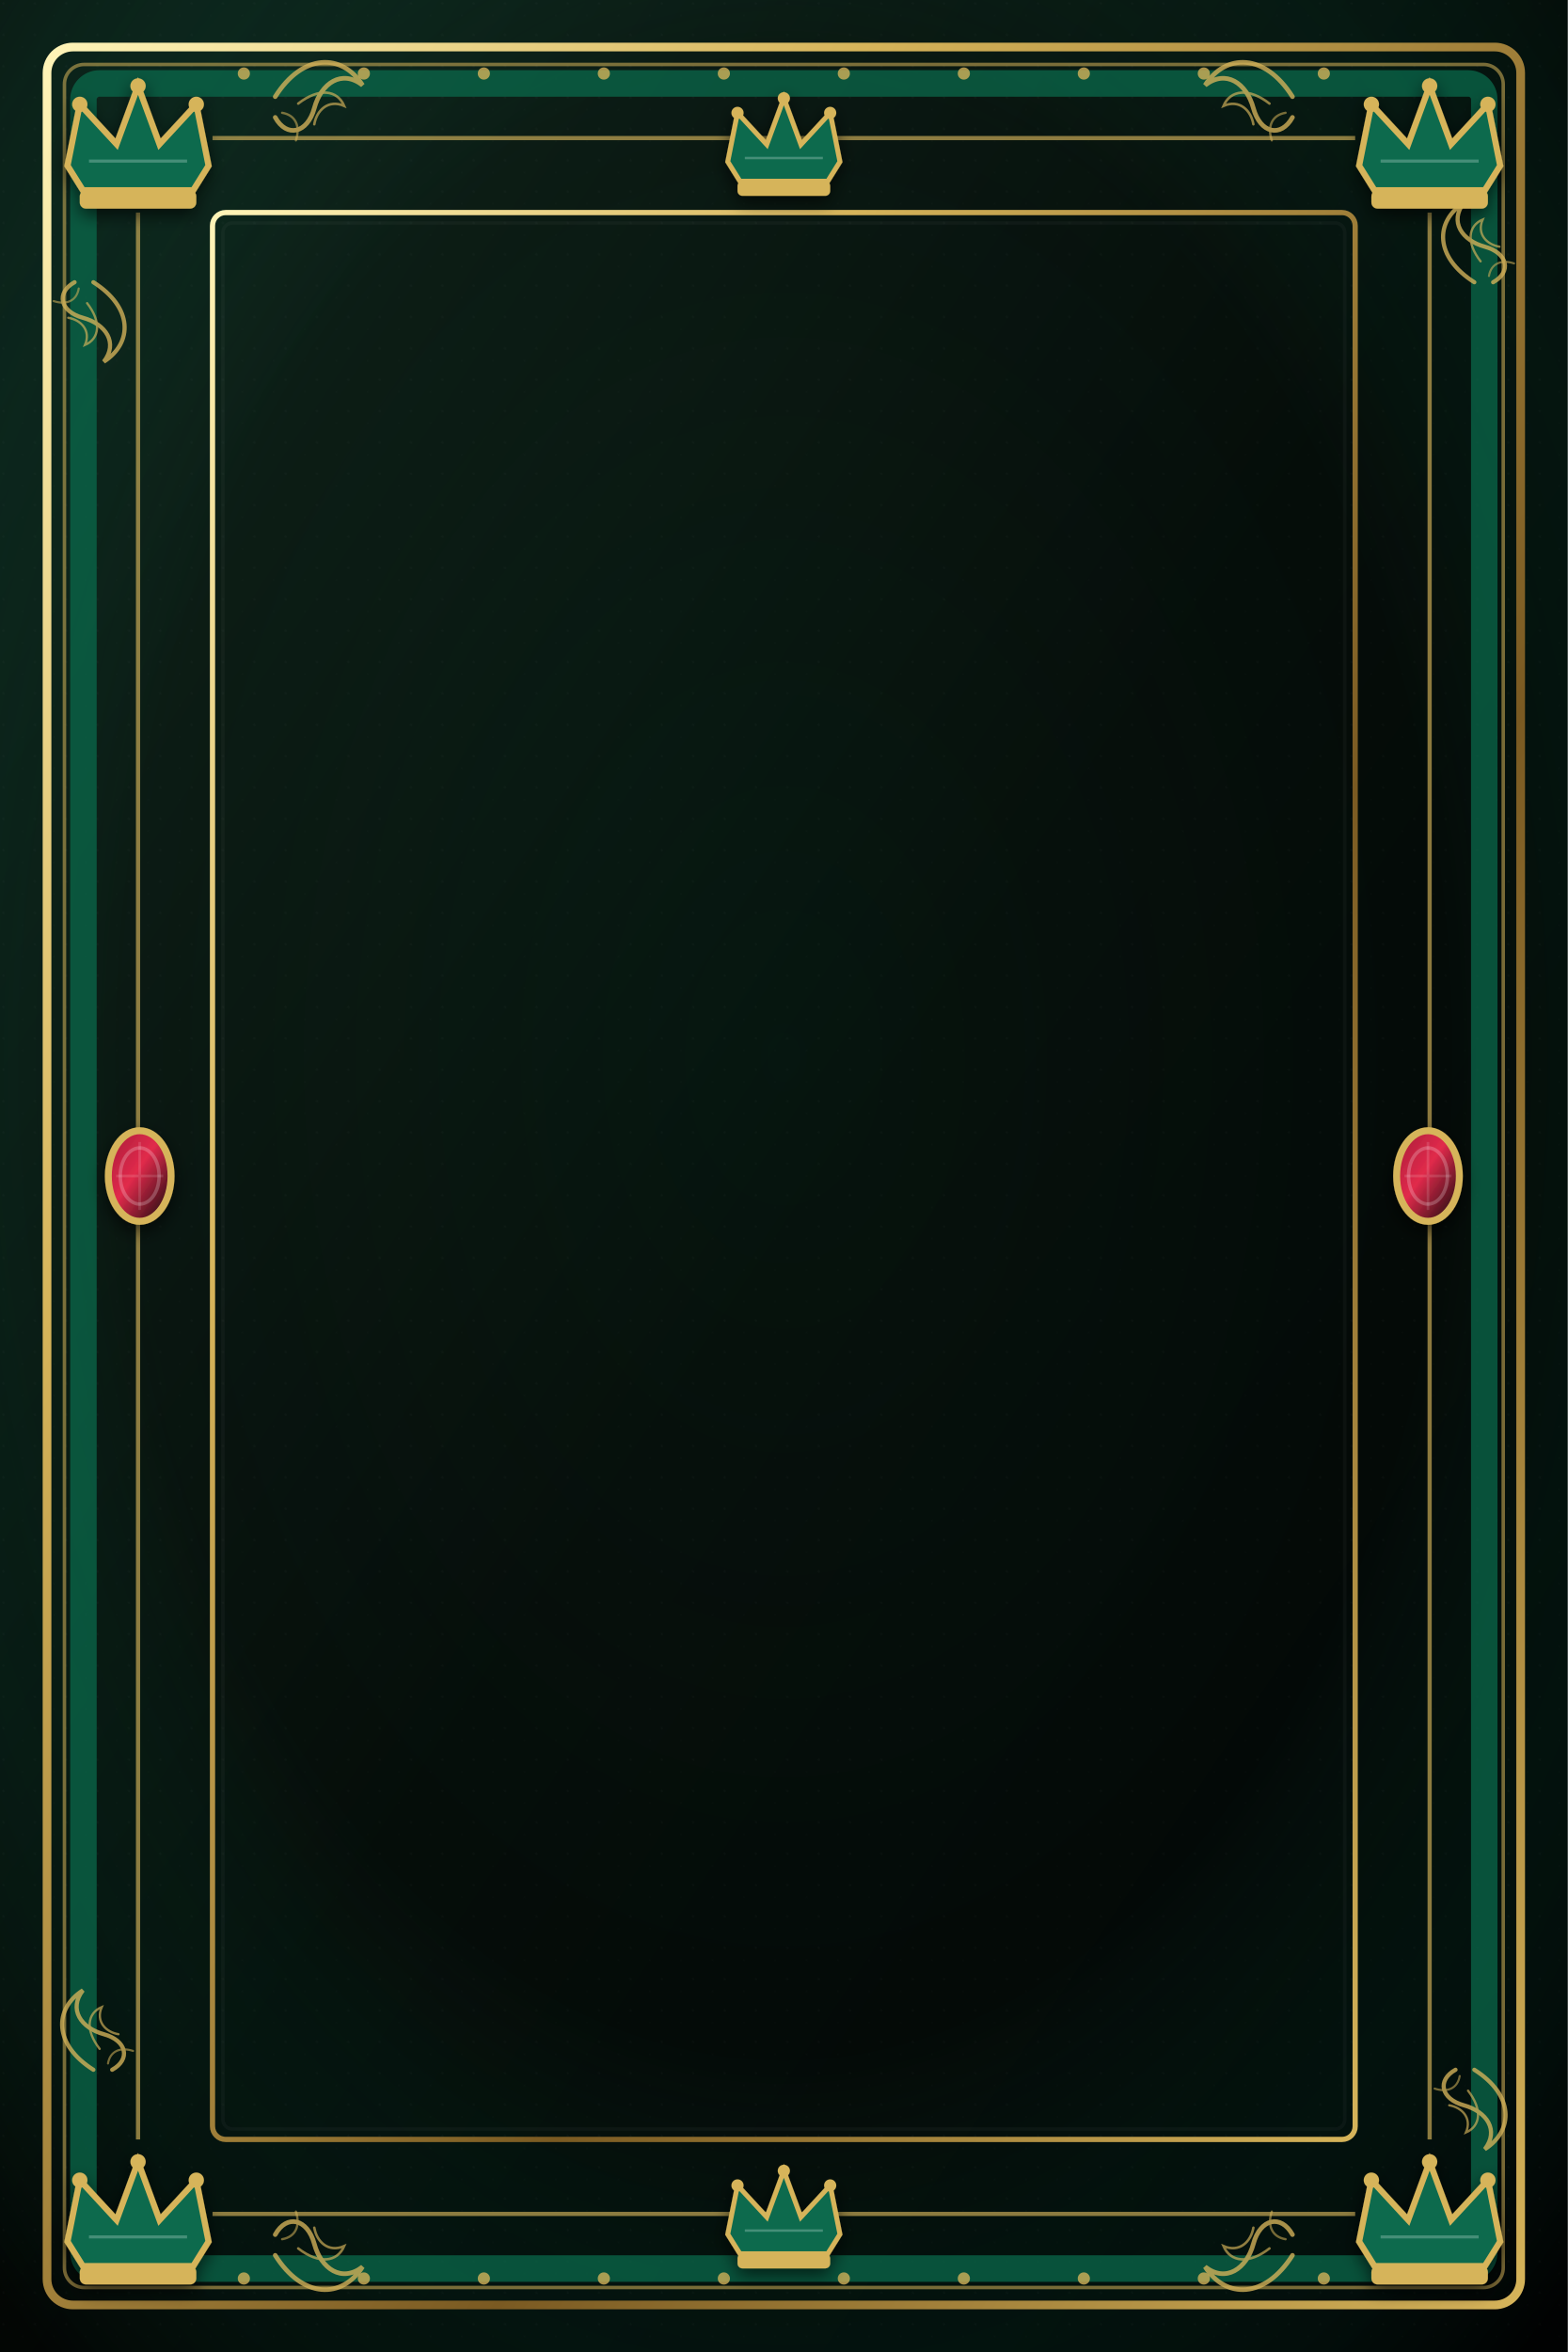
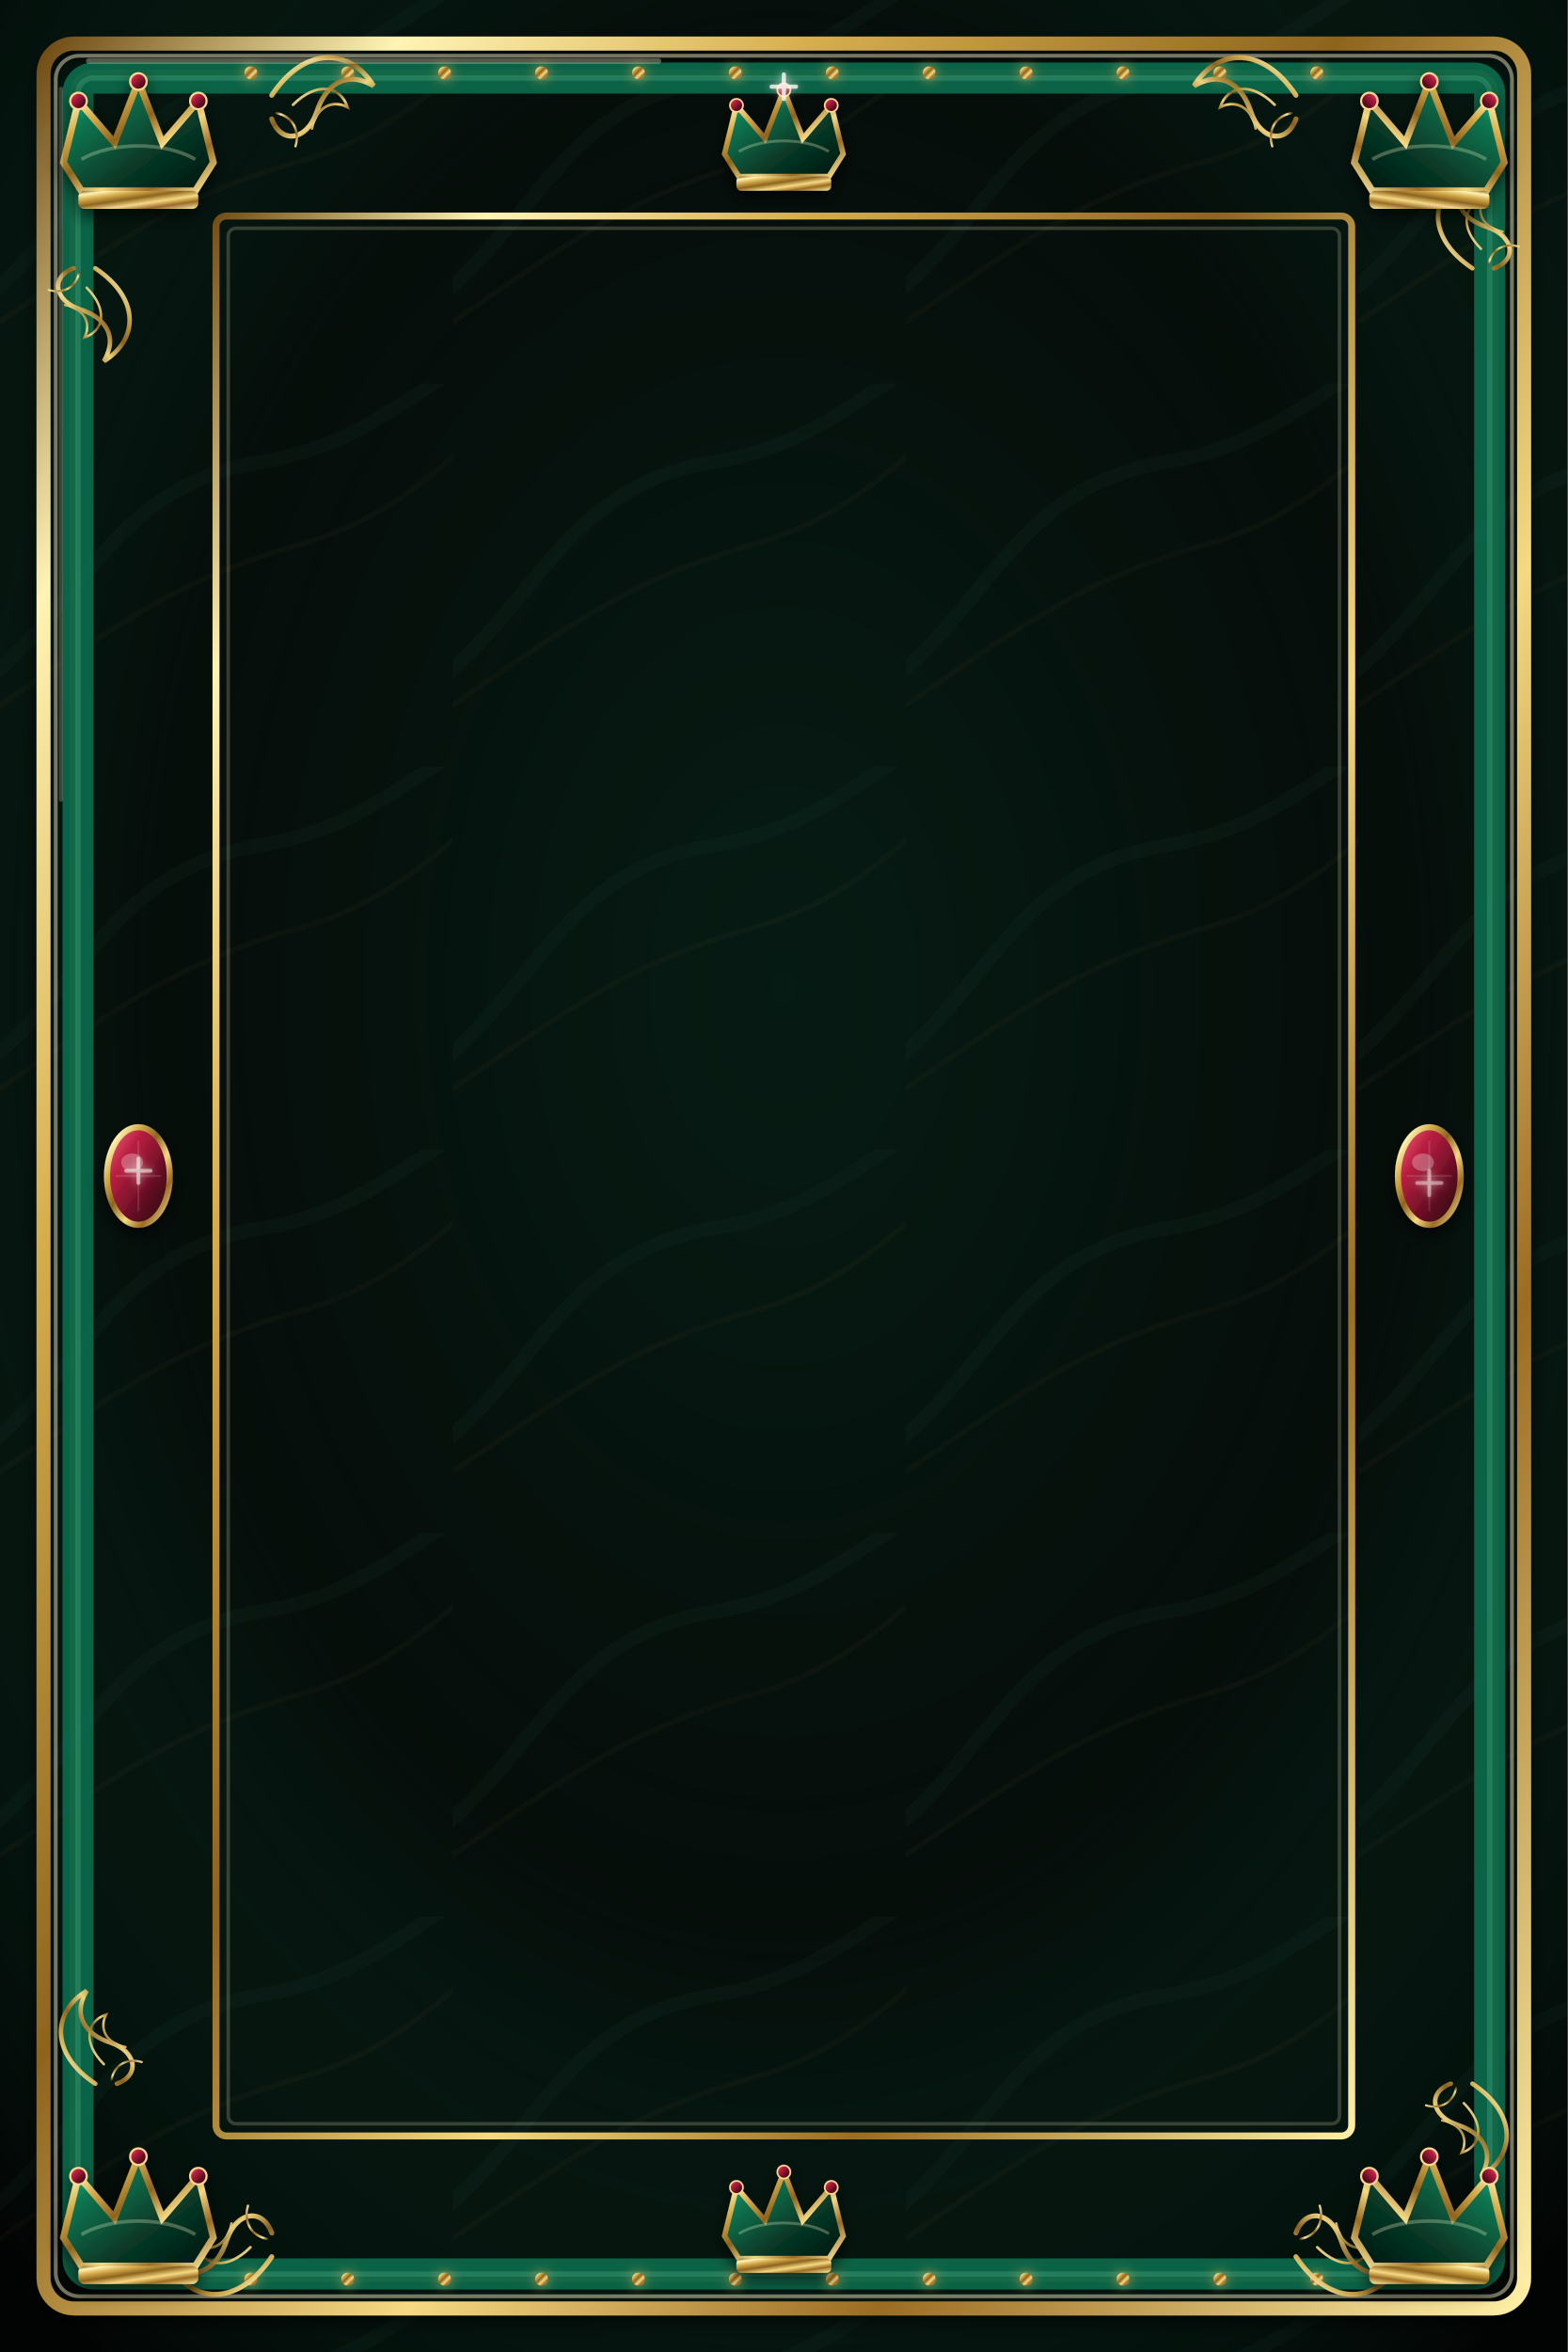
<svg xmlns="http://www.w3.org/2000/svg" width="900" height="1350" viewBox="0 0 900 1350">
  <defs>
-     <linearGradient id="bg" x1="0" y1="0" x2="1" y2="1">
-       <stop offset="0" stop-color="#10241b" />
-       <stop offset=".52" stop-color="#050a07" />
-       <stop offset="1" stop-color="#020303" />
-     </linearGradient>
-     <linearGradient id="metal" x1="0" y1="0" x2="1" y2="1">
-       <stop offset="0" stop-color="#fff4b8" />
-       <stop offset=".28" stop-color="#d6b45a" />
-       <stop offset=".65" stop-color="#7a5a22" />
-       <stop offset="1" stop-color="#d6b45a" />
-     </linearGradient>
-     <radialGradient id="halo" cx=".5" cy=".45" r=".72">
-       <stop offset="0" stop-color="#0b6b4d" stop-opacity=".10" />
-       <stop offset=".58" stop-color="#0b6b4d" stop-opacity=".025" />
-       <stop offset="1" stop-color="#000" stop-opacity=".48" />
+     <linearGradient id="goldMetal" x1="0" y1="0" x2="1" y2="1">
+       <stop offset="0" stop-color="#6f4b14" />
+       <stop offset=".12" stop-color="#fff4b4" />
+       <stop offset=".26" stop-color="#d7ae4d" />
+       <stop offset=".44" stop-color="#8e641e" />
+       <stop offset=".62" stop-color="#f6d982" />
+       <stop offset=".78" stop-color="#9b6c22" />
+       <stop offset="1" stop-color="#fff0a6" />
+     </linearGradient>
+     <linearGradient id="goldEdge" x1="0" y1="0" x2="0" y2="1">
+       <stop offset="0" stop-color="#fff7ca" stop-opacity=".95" />
+       <stop offset=".35" stop-color="#d4a842" stop-opacity=".75" />
+       <stop offset="1" stop-color="#5d3d10" stop-opacity=".9" />
+     </linearGradient>
+     <linearGradient id="emeraldGem" x1="0" y1="0" x2="1" y2="1">
+       <stop offset="0" stop-color="#35e0a0" />
+       <stop offset=".25" stop-color="#087650" />
+       <stop offset=".62" stop-color="#073927" />
+       <stop offset="1" stop-color="#01150e" />
+     </linearGradient>
+     <linearGradient id="rubyGem" x1="0" y1="0" x2="1" y2="1">
+       <stop offset="0" stop-color="#ff6b85" />
+       <stop offset=".3" stop-color="#b91f40" />
+       <stop offset=".7" stop-color="#5b0b20" />
+       <stop offset="1" stop-color="#21030b" />
+     </linearGradient>
+     <radialGradient id="centerGlow" cx=".5" cy=".42" r=".72">
+       <stop offset="0" stop-color="#0d6e4d" stop-opacity=".18" />
+       <stop offset=".55" stop-color="#0d6e4d" stop-opacity=".04" />
+       <stop offset="1" stop-color="#000" stop-opacity=".5" />
    </radialGradient>
-     <pattern id="grain" width="18" height="18" patternUnits="userSpaceOnUse">
-       <circle cx="2" cy="2" r=".7" fill="#fff" opacity=".022" />
-       <circle cx="13" cy="9" r=".55" fill="#fff" opacity=".015" />
+     <pattern id="marble" width="260" height="220" patternUnits="userSpaceOnUse">
+       <path d="M-20 180 C50 130 60 60 150 45 C205 36 230 10 280 -20" fill="none" stroke="#2d6b54" stroke-opacity=".10" stroke-width="8" />
+       <path d="M-30 205 C60 145 92 115 174 92 C220 79 250 52 285 20" fill="none" stroke="#d7ae4d" stroke-opacity=".045" stroke-width="3" />
    </pattern>
-     <filter id="shadow" x="-25%" y="-25%" width="150%" height="150%">
-       <feDropShadow dx="0" dy="4" stdDeviation="5" flood-color="#000" flood-opacity=".62" />
+     <filter id="metalShadow" x="-25%" y="-25%" width="150%" height="150%">
+       <feDropShadow dx="0" dy="4" stdDeviation="5" flood-color="#000" flood-opacity=".7" />
    </filter>
-     <filter id="soft" x="-20%" y="-20%" width="140%" height="140%">
-       <feGaussianBlur stdDeviation="5" />
+     <filter id="glowGold" x="-40%" y="-40%" width="180%" height="180%">
+       <feGaussianBlur stdDeviation="3.4" result="b" />
+       <feMerge>
+         <feMergeNode in="b" />
+         <feMergeNode in="SourceGraphic" />
+       </feMerge>
+     </filter>
+     <filter id="sparkleGlow" x="-80%" y="-80%" width="260%" height="260%">
+       <feGaussianBlur stdDeviation="2.2" result="s" />
+       <feMerge>
+         <feMergeNode in="s" />
+         <feMergeNode in="SourceGraphic" />
+       </feMerge>
    </filter>
  </defs>
-   <rect width="900" height="1350" fill="url(#bg)" />
-   <rect width="900" height="1350" fill="url(#halo)" />
-   <rect width="900" height="1350" fill="url(#grain)" />
-   <rect x="27" y="27" width="846" height="1296" rx="14.85" fill="none" stroke="url(#metal)" stroke-width="5" />
-   <rect x="37" y="37" width="826" height="1276" rx="11.34" fill="none" stroke="#d6b45a" stroke-opacity=".55" stroke-width="2" />
-   <rect x="47.9" y="47.9" width="804.2" height="1254.2" rx="9.18" fill="none" stroke="#0b6b4d" stroke-opacity=".72" stroke-width="15.2" />
-   <rect x="122" y="122" width="656" height="1106" rx="7.56" fill="none" stroke="url(#metal)" stroke-width="3" />
-   <g fill="#d6b45a" opacity=".78">
-     <circle cx="140" cy="42.2" r="3.5" />
-     <circle cx="208.889" cy="42.2" r="3.5" />
-     <circle cx="277.778" cy="42.2" r="3.5" />
-     <circle cx="346.667" cy="42.2" r="3.5" />
-     <circle cx="415.556" cy="42.2" r="3.5" />
-     <circle cx="484.444" cy="42.2" r="3.5" />
-     <circle cx="553.333" cy="42.2" r="3.5" />
-     <circle cx="622.222" cy="42.2" r="3.5" />
-     <circle cx="691.111" cy="42.2" r="3.5" />
-     <circle cx="760" cy="42.2" r="3.5" />
-     <circle cx="140" cy="1307.8" r="3.5" />
-     <circle cx="208.889" cy="1307.8" r="3.5" />
-     <circle cx="277.778" cy="1307.8" r="3.5" />
-     <circle cx="346.667" cy="1307.8" r="3.5" />
-     <circle cx="415.556" cy="1307.8" r="3.5" />
-     <circle cx="484.444" cy="1307.8" r="3.5" />
-     <circle cx="553.333" cy="1307.8" r="3.5" />
-     <circle cx="622.222" cy="1307.8" r="3.5" />
-     <circle cx="691.111" cy="1307.8" r="3.5" />
-     <circle cx="760" cy="1307.8" r="3.5" />
-   </g>
-   <path d="M122 79.25 H778 M122 1270.75 H778" stroke="#d6b45a" stroke-width="2.4" opacity=".65" />
-   <path d="M79.25 122 V1228 M820.75 122 V1228" stroke="#d6b45a" stroke-width="2.4" opacity=".65" />
-   <g filter="url(#shadow)">
-     <g transform="translate(79.25 79.25) scale(0.88)">
-       <path d="M-46 18 L-38-22 L-14 4 L0-34 L14 4 L38-22 L46 18 L36 34 L-36 34 Z" fill="#0b6b4d" stroke="#d6b45a" stroke-width="4" />
-       <path d="M-32 15 H32" stroke="#fff" stroke-opacity=".24" stroke-width="2" />
-       <rect x="-38" y="34" width="76" height="12" rx="4" fill="#d6b45a" />
-       <circle cx="-38" cy="-22" r="5" fill="#d6b45a" />
-       <circle cx="0" cy="-34" r="5" fill="#d6b45a" />
-       <circle cx="38" cy="-22" r="5" fill="#d6b45a" />
-     </g>
-     <g transform="translate(820.75 79.25) scale(0.88)">
-       <path d="M-46 18 L-38-22 L-14 4 L0-34 L14 4 L38-22 L46 18 L36 34 L-36 34 Z" fill="#0b6b4d" stroke="#d6b45a" stroke-width="4" />
-       <path d="M-32 15 H32" stroke="#fff" stroke-opacity=".24" stroke-width="2" />
-       <rect x="-38" y="34" width="76" height="12" rx="4" fill="#d6b45a" />
-       <circle cx="-38" cy="-22" r="5" fill="#d6b45a" />
-       <circle cx="0" cy="-34" r="5" fill="#d6b45a" />
-       <circle cx="38" cy="-22" r="5" fill="#d6b45a" />
-     </g>
-     <g transform="translate(79.25 1270.75) scale(0.88)">
-       <path d="M-46 18 L-38-22 L-14 4 L0-34 L14 4 L38-22 L46 18 L36 34 L-36 34 Z" fill="#0b6b4d" stroke="#d6b45a" stroke-width="4" />
-       <path d="M-32 15 H32" stroke="#fff" stroke-opacity=".24" stroke-width="2" />
-       <rect x="-38" y="34" width="76" height="12" rx="4" fill="#d6b45a" />
-       <circle cx="-38" cy="-22" r="5" fill="#d6b45a" />
-       <circle cx="0" cy="-34" r="5" fill="#d6b45a" />
-       <circle cx="38" cy="-22" r="5" fill="#d6b45a" />
-     </g>
-     <g transform="translate(820.75 1270.75) scale(0.88)">
-       <path d="M-46 18 L-38-22 L-14 4 L0-34 L14 4 L38-22 L46 18 L36 34 L-36 34 Z" fill="#0b6b4d" stroke="#d6b45a" stroke-width="4" />
-       <path d="M-32 15 H32" stroke="#fff" stroke-opacity=".24" stroke-width="2" />
-       <rect x="-38" y="34" width="76" height="12" rx="4" fill="#d6b45a" />
-       <circle cx="-38" cy="-22" r="5" fill="#d6b45a" />
-       <circle cx="0" cy="-34" r="5" fill="#d6b45a" />
-       <circle cx="38" cy="-22" r="5" fill="#d6b45a" />
-     </g>
-     <g transform="translate(450 80.2) scale(0.7)">
-       <path d="M-46 18 L-38-22 L-14 4 L0-34 L14 4 L38-22 L46 18 L36 34 L-36 34 Z" fill="#0b6b4d" stroke="#d6b45a" stroke-width="4" />
-       <path d="M-32 15 H32" stroke="#fff" stroke-opacity=".24" stroke-width="2" />
-       <rect x="-38" y="34" width="76" height="12" rx="4" fill="#d6b45a" />
-       <circle cx="-38" cy="-22" r="5" fill="#d6b45a" />
-       <circle cx="0" cy="-34" r="5" fill="#d6b45a" />
-       <circle cx="38" cy="-22" r="5" fill="#d6b45a" />
-     </g>
-     <g transform="translate(450 1269.8) scale(0.7)">
-       <path d="M-46 18 L-38-22 L-14 4 L0-34 L14 4 L38-22 L46 18 L36 34 L-36 34 Z" fill="#0b6b4d" stroke="#d6b45a" stroke-width="4" />
-       <path d="M-32 15 H32" stroke="#fff" stroke-opacity=".24" stroke-width="2" />
-       <rect x="-38" y="34" width="76" height="12" rx="4" fill="#d6b45a" />
-       <circle cx="-38" cy="-22" r="5" fill="#d6b45a" />
-       <circle cx="0" cy="-34" r="5" fill="#d6b45a" />
-       <circle cx="38" cy="-22" r="5" fill="#d6b45a" />
-     </g>
-     <g transform="translate(80.2 675) rotate(0)">
-       <defs>
-         <linearGradient id="jr1-g" x1="0" y1="0" x2="1" y2="1">
-           <stop offset="0" stop-color="#a51d39" />
-           <stop offset=".45" stop-color="#e12a4b" />
-           <stop offset="1" stop-color="#090909" />
-         </linearGradient>
-       </defs>
-       <ellipse rx="18" ry="26" fill="url(#jr1-g)" stroke="#d6b45a" stroke-width="4" />
-       <ellipse rx="11.16" ry="16.12" fill="none" stroke="#fff" stroke-opacity=".22" stroke-width="2" />
-       <path d="M-13.5 0 H13.5 M0 -19.5 V19.5" stroke="#fff" stroke-opacity=".13" stroke-width="1.5" />
-     </g>
-     <g transform="translate(819.8 675) rotate(0)">
-       <defs>
-         <linearGradient id="jr2-g" x1="0" y1="0" x2="1" y2="1">
-           <stop offset="0" stop-color="#a51d39" />
-           <stop offset=".45" stop-color="#e12a4b" />
-           <stop offset="1" stop-color="#090909" />
-         </linearGradient>
-       </defs>
-       <ellipse rx="18" ry="26" fill="url(#jr2-g)" stroke="#d6b45a" stroke-width="4" />
-       <ellipse rx="11.16" ry="16.12" fill="none" stroke="#fff" stroke-opacity=".22" stroke-width="2" />
-       <path d="M-13.5 0 H13.5 M0 -19.5 V19.5" stroke="#fff" stroke-opacity=".13" stroke-width="1.5" />
-     </g>
-   </g>
-   <g opacity=".78">
-     <g transform="translate(158 55.5) scale(0.66 0.66)" fill="none" stroke="#d6b45a" stroke-linecap="round">
-       <path d="M0 0 C24-38 58-38 76-10 C58-24 40-12 34 10 C28 32 10 36 0 18" stroke-width="4" />
-       <path d="M20 6 C38-8 54-6 60 8 C46 2 36 12 34 24" stroke-width="2.2" opacity=".85" />
-       <path d="M6 14 C18 16 22 26 18 38" stroke-width="2" opacity=".7" />
-     </g>
-     <g transform="translate(742 55.5) scale(-0.66 0.66)" fill="none" stroke="#d6b45a" stroke-linecap="round">
-       <path d="M0 0 C24-38 58-38 76-10 C58-24 40-12 34 10 C28 32 10 36 0 18" stroke-width="4" />
-       <path d="M20 6 C38-8 54-6 60 8 C46 2 36 12 34 24" stroke-width="2.2" opacity=".85" />
-       <path d="M6 14 C18 16 22 26 18 38" stroke-width="2" opacity=".7" />
-     </g>
-     <g transform="translate(0 1350) scale(1 -1)">
-       <g transform="translate(158 55.5) scale(0.66 0.66)" fill="none" stroke="#d6b45a" stroke-linecap="round">
-         <path d="M0 0 C24-38 58-38 76-10 C58-24 40-12 34 10 C28 32 10 36 0 18" stroke-width="4" />
-         <path d="M20 6 C38-8 54-6 60 8 C46 2 36 12 34 24" stroke-width="2.2" opacity=".85" />
-         <path d="M6 14 C18 16 22 26 18 38" stroke-width="2" opacity=".7" />
-       </g>
-       <g transform="translate(742 55.5) scale(-0.66 0.66)" fill="none" stroke="#d6b45a" stroke-linecap="round">
-         <path d="M0 0 C24-38 58-38 76-10 C58-24 40-12 34 10 C28 32 10 36 0 18" stroke-width="4" />
-         <path d="M20 6 C38-8 54-6 60 8 C46 2 36 12 34 24" stroke-width="2.2" opacity=".85" />
-         <path d="M6 14 C18 16 22 26 18 38" stroke-width="2" opacity=".7" />
-       </g>
-     </g>
-     <g transform="translate(53.6 162) rotate(90)">
-       <g transform="translate(0 0) scale(0.6 0.6)" fill="none" stroke="#d6b45a" stroke-linecap="round">
-         <path d="M0 0 C24-38 58-38 76-10 C58-24 40-12 34 10 C28 32 10 36 0 18" stroke-width="4" />
-         <path d="M20 6 C38-8 54-6 60 8 C46 2 36 12 34 24" stroke-width="2.2" opacity=".85" />
-         <path d="M6 14 C18 16 22 26 18 38" stroke-width="2" opacity=".7" />
-       </g>
-     </g>
-     <g transform="translate(53.6 1188) rotate(-90)">
-       <g transform="translate(0 0) scale(0.6 0.6)" fill="none" stroke="#d6b45a" stroke-linecap="round">
-         <path d="M0 0 C24-38 58-38 76-10 C58-24 40-12 34 10 C28 32 10 36 0 18" stroke-width="4" />
-         <path d="M20 6 C38-8 54-6 60 8 C46 2 36 12 34 24" stroke-width="2.2" opacity=".85" />
-         <path d="M6 14 C18 16 22 26 18 38" stroke-width="2" opacity=".7" />
-       </g>
-     </g>
-     <g transform="translate(846.4 162) rotate(-90)">
-       <g transform="translate(0 0) scale(0.6 0.6)" fill="none" stroke="#d6b45a" stroke-linecap="round">
-         <path d="M0 0 C24-38 58-38 76-10 C58-24 40-12 34 10 C28 32 10 36 0 18" stroke-width="4" />
-         <path d="M20 6 C38-8 54-6 60 8 C46 2 36 12 34 24" stroke-width="2.2" opacity=".85" />
-         <path d="M6 14 C18 16 22 26 18 38" stroke-width="2" opacity=".7" />
-       </g>
-     </g>
-     <g transform="translate(846.4 1188) rotate(90)">
-       <g transform="translate(0 0) scale(0.6 0.6)" fill="none" stroke="#d6b45a" stroke-linecap="round">
-         <path d="M0 0 C24-38 58-38 76-10 C58-24 40-12 34 10 C28 32 10 36 0 18" stroke-width="4" />
-         <path d="M20 6 C38-8 54-6 60 8 C46 2 36 12 34 24" stroke-width="2.2" opacity=".85" />
-         <path d="M6 14 C18 16 22 26 18 38" stroke-width="2" opacity=".7" />
-       </g>
-     </g>
-   </g>
-   <rect x="128" y="128" width="644" height="1094" rx="5.4" fill="none" stroke="#fff" stroke-opacity=".035" stroke-width="2" />
+   <rect width="900" height="1350" fill="#050907" />
+   <rect width="900" height="1350" fill="url(#centerGlow)" />
+   <rect width="900" height="1350" fill="url(#marble)" opacity=".75" />
+   <rect x="25" y="25" width="850" height="1300" rx="17.5" fill="none" stroke="url(#goldMetal)" stroke-width="8" filter="url(#metalShadow)" />
+   <rect x="32" y="32" width="836" height="1286" rx="13.5" fill="none" stroke="#fff8d0" stroke-opacity=".45" stroke-width="2.2" />
+   <rect x="42" y="42" width="816" height="1266" rx="11.25" fill="none" stroke="#6f4b14" stroke-opacity=".85" stroke-width="4" />
+   <rect x="44.8" y="44.8" width="810.4" height="1260.4" rx="8.75" fill="none" stroke="#0b6b4d" stroke-width="17.82" opacity=".9" />
+   <rect x="44.8" y="44.8" width="810.4" height="1260.4" rx="8.75" fill="none" stroke="#8ff0c5" stroke-opacity=".18" stroke-width="3" />
+   <rect x="124" y="124" width="652" height="1102" rx="6" fill="none" stroke="url(#goldMetal)" stroke-width="4" />
+   <rect x="131" y="131" width="638" height="1088" rx="4.5" fill="none" stroke="#fff7c6" stroke-opacity=".20" stroke-width="2" />
+   <g filter="url(#glowGold)">
+     <circle cx="144" cy="41.83" r="3.7" fill="url(#goldMetal)" />
+     <circle cx="199.636" cy="41.83" r="3.7" fill="url(#goldMetal)" />
+     <circle cx="255.273" cy="41.83" r="3.7" fill="url(#goldMetal)" />
+     <circle cx="310.909" cy="41.83" r="3.7" fill="url(#goldMetal)" />
+     <circle cx="366.545" cy="41.83" r="3.7" fill="url(#goldMetal)" />
+     <circle cx="422.182" cy="41.83" r="3.7" fill="url(#goldMetal)" />
+     <circle cx="477.818" cy="41.83" r="3.7" fill="url(#goldMetal)" />
+     <circle cx="533.455" cy="41.83" r="3.7" fill="url(#goldMetal)" />
+     <circle cx="589.091" cy="41.83" r="3.7" fill="url(#goldMetal)" />
+     <circle cx="644.727" cy="41.83" r="3.7" fill="url(#goldMetal)" />
+     <circle cx="700.364" cy="41.83" r="3.7" fill="url(#goldMetal)" />
+     <circle cx="756" cy="41.83" r="3.7" fill="url(#goldMetal)" />
+     <circle cx="144" cy="1308.17" r="3.7" fill="url(#goldMetal)" />
+     <circle cx="199.636" cy="1308.17" r="3.7" fill="url(#goldMetal)" />
+     <circle cx="255.273" cy="1308.17" r="3.7" fill="url(#goldMetal)" />
+     <circle cx="310.909" cy="1308.17" r="3.7" fill="url(#goldMetal)" />
+     <circle cx="366.545" cy="1308.17" r="3.7" fill="url(#goldMetal)" />
+     <circle cx="422.182" cy="1308.17" r="3.7" fill="url(#goldMetal)" />
+     <circle cx="477.818" cy="1308.17" r="3.7" fill="url(#goldMetal)" />
+     <circle cx="533.455" cy="1308.17" r="3.7" fill="url(#goldMetal)" />
+     <circle cx="589.091" cy="1308.17" r="3.7" fill="url(#goldMetal)" />
+     <circle cx="644.727" cy="1308.17" r="3.7" fill="url(#goldMetal)" />
+     <circle cx="700.364" cy="1308.17" r="3.7" fill="url(#goldMetal)" />
+     <circle cx="756" cy="1308.17" r="3.7" fill="url(#goldMetal)" />
+   </g>
+   <g opacity=".95">
+     <g transform="translate(156 54.7) rotate(0) scale(0.68 0.68)" fill="none" stroke="url(#goldMetal)" stroke-linecap="round">
+       <path d="M0 0 C28-42 66-40 86-8 C62-22 45-8 38 14 C30 38 8 42 0 20" stroke-width="4.2" />
+       <path d="M18 8 C38-12 58-8 64 10 C48 2 36 14 34 28" stroke-width="2.3" />
+       <path d="M4 15 C18 18 24 30 20 43" stroke-width="2" />
+     </g>
+     <g transform="translate(744 54.7) rotate(0) scale(-0.68 0.68)" fill="none" stroke="url(#goldMetal)" stroke-linecap="round">
+       <path d="M0 0 C28-42 66-40 86-8 C62-22 45-8 38 14 C30 38 8 42 0 20" stroke-width="4.2" />
+       <path d="M18 8 C38-12 58-8 64 10 C48 2 36 14 34 28" stroke-width="2.3" />
+       <path d="M4 15 C18 18 24 30 20 43" stroke-width="2" />
+     </g>
+     <g transform="translate(156 1295.3) rotate(180) scale(0.68 0.68)" fill="none" stroke="url(#goldMetal)" stroke-linecap="round">
+       <path d="M0 0 C28-42 66-40 86-8 C62-22 45-8 38 14 C30 38 8 42 0 20" stroke-width="4.2" />
+       <path d="M18 8 C38-12 58-8 64 10 C48 2 36 14 34 28" stroke-width="2.3" />
+       <path d="M4 15 C18 18 24 30 20 43" stroke-width="2" />
+     </g>
+     <g transform="translate(744 1295.3) rotate(180) scale(-0.68 0.68)" fill="none" stroke="url(#goldMetal)" stroke-linecap="round">
+       <path d="M0 0 C28-42 66-40 86-8 C62-22 45-8 38 14 C30 38 8 42 0 20" stroke-width="4.2" />
+       <path d="M18 8 C38-12 58-8 64 10 C48 2 36 14 34 28" stroke-width="2.3" />
+       <path d="M4 15 C18 18 24 30 20 43" stroke-width="2" />
+     </g>
+     <g transform="translate(54.7 154) rotate(90) scale(0.62 0.62)" fill="none" stroke="url(#goldMetal)" stroke-linecap="round">
+       <path d="M0 0 C28-42 66-40 86-8 C62-22 45-8 38 14 C30 38 8 42 0 20" stroke-width="4.2" />
+       <path d="M18 8 C38-12 58-8 64 10 C48 2 36 14 34 28" stroke-width="2.3" />
+       <path d="M4 15 C18 18 24 30 20 43" stroke-width="2" />
+     </g>
+     <g transform="translate(54.7 1196) rotate(-90) scale(0.62 0.62)" fill="none" stroke="url(#goldMetal)" stroke-linecap="round">
+       <path d="M0 0 C28-42 66-40 86-8 C62-22 45-8 38 14 C30 38 8 42 0 20" stroke-width="4.2" />
+       <path d="M18 8 C38-12 58-8 64 10 C48 2 36 14 34 28" stroke-width="2.3" />
+       <path d="M4 15 C18 18 24 30 20 43" stroke-width="2" />
+     </g>
+     <g transform="translate(845.3 154) rotate(-90) scale(0.62 0.62)" fill="none" stroke="url(#goldMetal)" stroke-linecap="round">
+       <path d="M0 0 C28-42 66-40 86-8 C62-22 45-8 38 14 C30 38 8 42 0 20" stroke-width="4.2" />
+       <path d="M18 8 C38-12 58-8 64 10 C48 2 36 14 34 28" stroke-width="2.3" />
+       <path d="M4 15 C18 18 24 30 20 43" stroke-width="2" />
+     </g>
+     <g transform="translate(845.3 1196) rotate(90) scale(0.62 0.62)" fill="none" stroke="url(#goldMetal)" stroke-linecap="round">
+       <path d="M0 0 C28-42 66-40 86-8 C62-22 45-8 38 14 C30 38 8 42 0 20" stroke-width="4.2" />
+       <path d="M18 8 C38-12 58-8 64 10 C48 2 36 14 34 28" stroke-width="2.3" />
+       <path d="M4 15 C18 18 24 30 20 43" stroke-width="2" />
+     </g>
+   </g>
+   <g filter="url(#metalShadow)">
+     <g transform="translate(79.45 79.45) scale(0.86 0.86)">
+       <path d="M-50 16 L-40-25 L-16 3 L0-38 L16 3 L40-25 L50 16 L38 35 L-38 35 Z" fill="url(#emeraldGem)" stroke="url(#goldMetal)" stroke-width="4.5" />
+       <path d="M-38 14 C-18 2 18 2 38 14" fill="none" stroke="#fff7c7" stroke-opacity=".28" stroke-width="2.4" />
+       <rect x="-40" y="35" width="80" height="12" rx="4" fill="url(#goldMetal)" />
+       <circle cx="-40" cy="-25" r="5.5" fill="url(#rubyGem)" stroke="#ffd991" stroke-width="1.4" />
+       <circle cx="0" cy="-38" r="5.5" fill="url(#rubyGem)" stroke="#ffd991" stroke-width="1.4" />
+       <circle cx="40" cy="-25" r="5.5" fill="url(#rubyGem)" stroke="#ffd991" stroke-width="1.4" />
+     </g>
+     <g transform="translate(820.55 79.45) scale(-0.86 0.86)">
+       <path d="M-50 16 L-40-25 L-16 3 L0-38 L16 3 L40-25 L50 16 L38 35 L-38 35 Z" fill="url(#emeraldGem)" stroke="url(#goldMetal)" stroke-width="4.5" />
+       <path d="M-38 14 C-18 2 18 2 38 14" fill="none" stroke="#fff7c7" stroke-opacity=".28" stroke-width="2.4" />
+       <rect x="-40" y="35" width="80" height="12" rx="4" fill="url(#goldMetal)" />
+       <circle cx="-40" cy="-25" r="5.5" fill="url(#rubyGem)" stroke="#ffd991" stroke-width="1.4" />
+       <circle cx="0" cy="-38" r="5.5" fill="url(#rubyGem)" stroke="#ffd991" stroke-width="1.4" />
+       <circle cx="40" cy="-25" r="5.5" fill="url(#rubyGem)" stroke="#ffd991" stroke-width="1.4" />
+     </g>
+     <g transform="translate(79.45 1270.55) scale(0.86 0.86)">
+       <path d="M-50 16 L-40-25 L-16 3 L0-38 L16 3 L40-25 L50 16 L38 35 L-38 35 Z" fill="url(#emeraldGem)" stroke="url(#goldMetal)" stroke-width="4.5" />
+       <path d="M-38 14 C-18 2 18 2 38 14" fill="none" stroke="#fff7c7" stroke-opacity=".28" stroke-width="2.4" />
+       <rect x="-40" y="35" width="80" height="12" rx="4" fill="url(#goldMetal)" />
+       <circle cx="-40" cy="-25" r="5.5" fill="url(#rubyGem)" stroke="#ffd991" stroke-width="1.4" />
+       <circle cx="0" cy="-38" r="5.5" fill="url(#rubyGem)" stroke="#ffd991" stroke-width="1.4" />
+       <circle cx="40" cy="-25" r="5.5" fill="url(#rubyGem)" stroke="#ffd991" stroke-width="1.4" />
+     </g>
+     <g transform="translate(820.55 1270.55) scale(-0.86 0.86)">
+       <path d="M-50 16 L-40-25 L-16 3 L0-38 L16 3 L40-25 L50 16 L38 35 L-38 35 Z" fill="url(#emeraldGem)" stroke="url(#goldMetal)" stroke-width="4.5" />
+       <path d="M-38 14 C-18 2 18 2 38 14" fill="none" stroke="#fff7c7" stroke-opacity=".28" stroke-width="2.4" />
+       <rect x="-40" y="35" width="80" height="12" rx="4" fill="url(#goldMetal)" />
+       <circle cx="-40" cy="-25" r="5.5" fill="url(#rubyGem)" stroke="#ffd991" stroke-width="1.4" />
+       <circle cx="0" cy="-38" r="5.5" fill="url(#rubyGem)" stroke="#ffd991" stroke-width="1.4" />
+       <circle cx="40" cy="-25" r="5.5" fill="url(#rubyGem)" stroke="#ffd991" stroke-width="1.4" />
+     </g>
+     <g transform="translate(450 77.47) scale(0.68 0.68)">
+       <path d="M-50 16 L-40-25 L-16 3 L0-38 L16 3 L40-25 L50 16 L38 35 L-38 35 Z" fill="url(#emeraldGem)" stroke="url(#goldMetal)" stroke-width="4.5" />
+       <path d="M-38 14 C-18 2 18 2 38 14" fill="none" stroke="#fff7c7" stroke-opacity=".28" stroke-width="2.4" />
+       <rect x="-40" y="35" width="80" height="12" rx="4" fill="url(#goldMetal)" />
+       <circle cx="-40" cy="-25" r="5.5" fill="url(#rubyGem)" stroke="#ffd991" stroke-width="1.4" />
+       <circle cx="0" cy="-38" r="5.5" fill="url(#rubyGem)" stroke="#ffd991" stroke-width="1.4" />
+       <circle cx="40" cy="-25" r="5.5" fill="url(#rubyGem)" stroke="#ffd991" stroke-width="1.4" />
+     </g>
+     <g transform="translate(450 1272.53) scale(0.68 0.68)">
+       <path d="M-50 16 L-40-25 L-16 3 L0-38 L16 3 L40-25 L50 16 L38 35 L-38 35 Z" fill="url(#emeraldGem)" stroke="url(#goldMetal)" stroke-width="4.5" />
+       <path d="M-38 14 C-18 2 18 2 38 14" fill="none" stroke="#fff7c7" stroke-opacity=".28" stroke-width="2.4" />
+       <rect x="-40" y="35" width="80" height="12" rx="4" fill="url(#goldMetal)" />
+       <circle cx="-40" cy="-25" r="5.5" fill="url(#rubyGem)" stroke="#ffd991" stroke-width="1.4" />
+       <circle cx="0" cy="-38" r="5.5" fill="url(#rubyGem)" stroke="#ffd991" stroke-width="1.4" />
+       <circle cx="40" cy="-25" r="5.5" fill="url(#rubyGem)" stroke="#ffd991" stroke-width="1.4" />
+     </g>
+     <g transform="translate(79.45 675) rotate(0)">
+       <ellipse rx="18" ry="28" fill="url(#rubyGem)" stroke="url(#goldMetal)" stroke-width="3.5" />
+       <ellipse cx="-3.6" cy="-7.84" rx="6.3" ry="5.04" fill="#fff" opacity=".28" />
+       <path d="M-12.96 0 H12.96 M0 -20.16 V20.16" stroke="#fff" stroke-opacity=".12" stroke-width="1.2" />
+     </g>
+     <g transform="translate(820.55 675) rotate(0)">
+       <ellipse rx="18" ry="28" fill="url(#rubyGem)" stroke="url(#goldMetal)" stroke-width="3.5" />
+       <ellipse cx="-3.6" cy="-7.84" rx="6.3" ry="5.04" fill="#fff" opacity=".28" />
+       <path d="M-12.96 0 H12.96 M0 -20.16 V20.16" stroke="#fff" stroke-opacity=".12" stroke-width="1.2" />
+     </g>
+   </g>
+   <g stroke="#fffdf3" stroke-linecap="round" filter="url(#sparkleGlow)">
+     <path d="M443 49.75 H457 M450 42.75 V56.75" stroke-width="2.4" opacity=".78" />
+     <path d="M72.45 672 H86.45 M79.45 665 V679" stroke-width="2.2" opacity=".55" />
+     <path d="M813.55 679 H827.55 M820.55 672 V686" stroke-width="2.2" opacity=".45" />
+   </g>
+   <path d="M51 35 H378" stroke="#fff9d3" stroke-opacity=".32" stroke-width="3.2" stroke-linecap="round" />
+   <path d="M35 51 V459" stroke="#fff9d3" stroke-opacity=".22" stroke-width="2.4" stroke-linecap="round" />
</svg>
